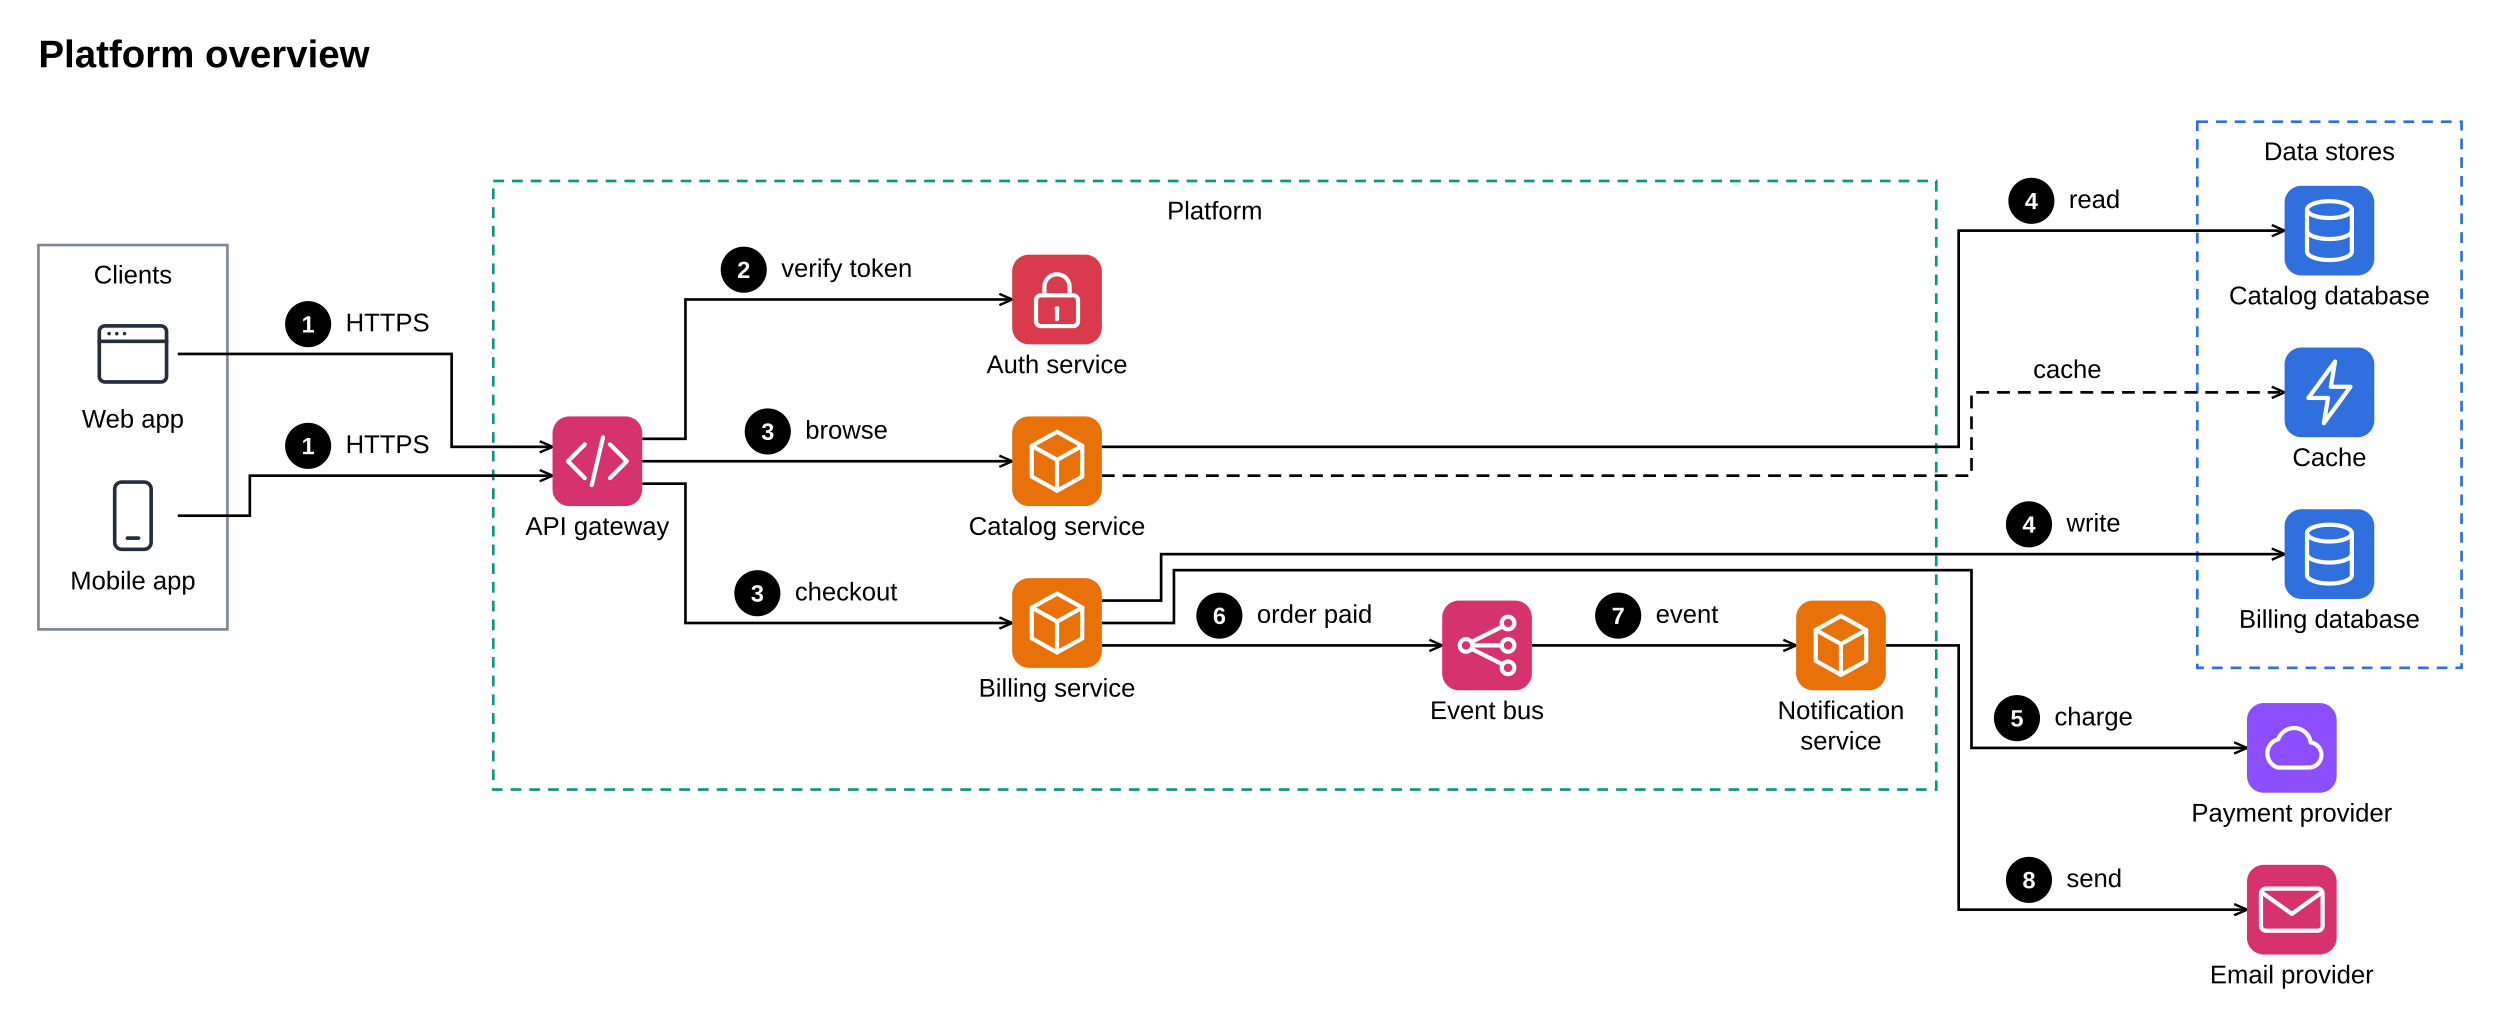
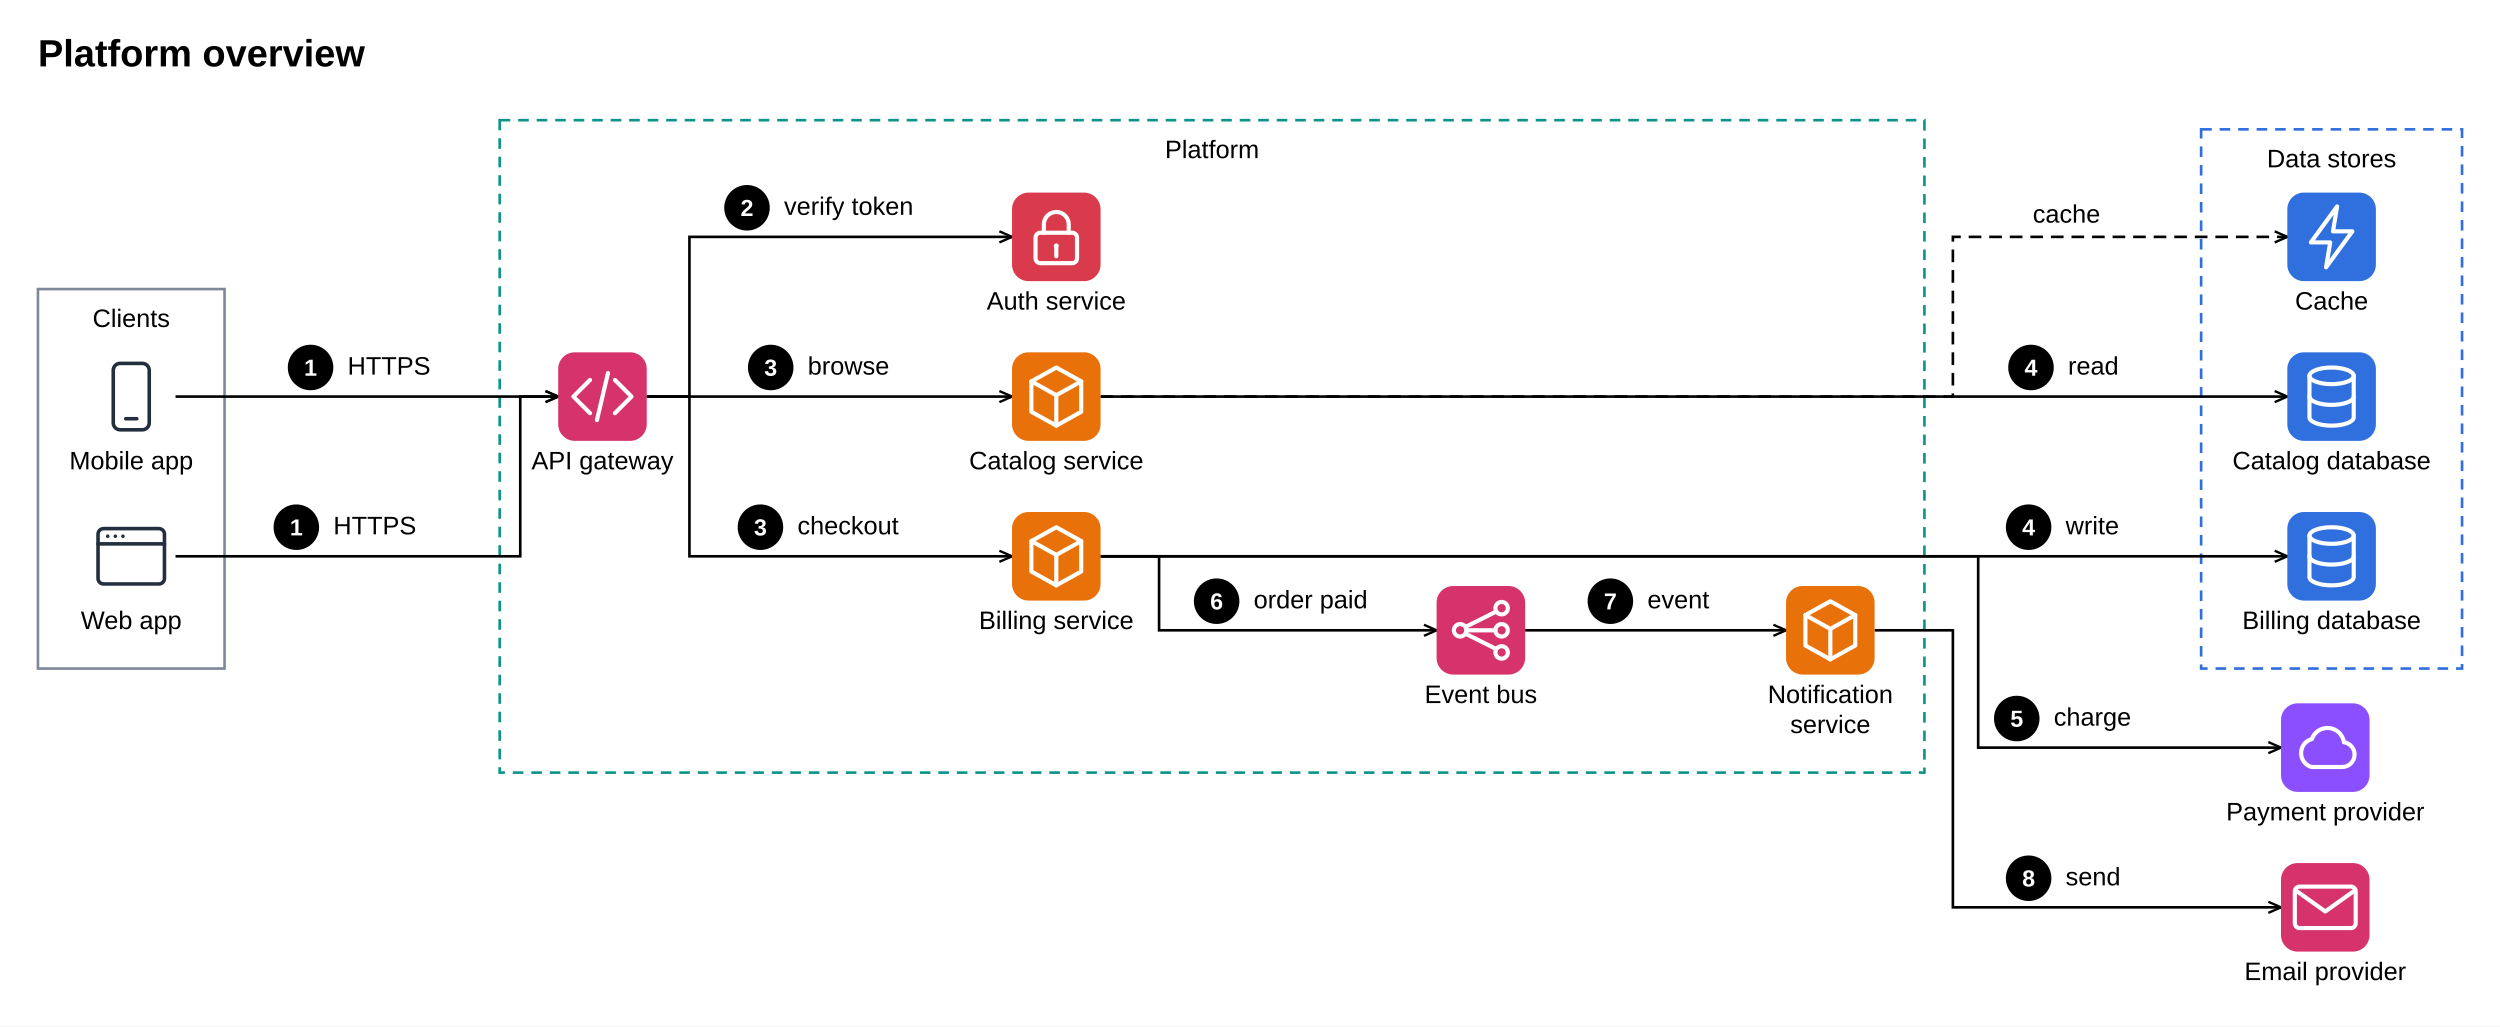
- <svg xmlns="http://www.w3.org/2000/svg" width="1561" height="643" viewBox="0 0 1561 643" font-family="Liberation Sans" font-size="16">
+ <svg xmlns="http://www.w3.org/2000/svg" width="1581" height="649" viewBox="0 0 1581 649" font-family="Liberation Sans" font-size="16">
  <defs>
    <marker id="ah" viewBox="0 0 10 10" refX="9" refY="5" markerWidth="10" markerHeight="10" markerUnits="userSpaceOnUse" orient="auto">
      <path d="M1 1.5 L9 5 L1 8.5" fill="none" stroke="#000" stroke-width="1.5" />
    </marker>
    <marker id="ahs" viewBox="0 0 10 10" refX="1" refY="5" markerWidth="10" markerHeight="10" markerUnits="userSpaceOnUse" orient="auto">
      <path d="M9 1.5 L1 5 L9 8.5" fill="none" stroke="#000" stroke-width="1.5" />
    </marker>
    <symbol id="s0" viewBox="0 0 64 64">
      <g fill="none" stroke="#232F3E" stroke-width="2.6" stroke-linecap="round" stroke-linejoin="round">
        <rect x="8" y="12" width="48" height="40" rx="4" />
        <path d="M8 23h48" />
        <circle cx="15" cy="17.5" r="1.3" fill="#232F3E" stroke="none" />
        <circle cx="20.5" cy="17.5" r="1.3" fill="#232F3E" stroke="none" />
        <circle cx="26" cy="17.5" r="1.3" fill="#232F3E" stroke="none" />
      </g>
    </symbol>
    <symbol id="s1" viewBox="0 0 64 64">
      <g fill="none" stroke="#232F3E" stroke-width="2.6" stroke-linecap="round" stroke-linejoin="round">
        <rect x="19" y="8" width="26" height="48" rx="5" />
        <path d="M28 48h8" />
      </g>
    </symbol>
    <symbol id="s2" viewBox="0 0 64 64">
      <rect width="64" height="64" rx="12" fill="#D6336C" />
      <g fill="none" stroke="#fff" stroke-width="3" stroke-linecap="round" stroke-linejoin="round">
        <path d="M23 20L11 32l12 12M41 20l12 12-12 12M36 15l-8 34" />
      </g>
    </symbol>
    <symbol id="s3" viewBox="0 0 64 64">
      <rect width="64" height="64" rx="12" fill="#D93A4C" />
      <g fill="none" stroke="#fff" stroke-width="3" stroke-linecap="round" stroke-linejoin="round">
        <rect x="17" y="29" width="30" height="22" rx="3.5" />
        <path d="M23 29v-6a9 9 0 0 1 18 0v6" />
        <circle cx="32" cy="38.5" r="1.8" fill="#fff" stroke="none" />
        <path d="M32 40v6" />
      </g>
    </symbol>
    <symbol id="s4" viewBox="0 0 64 64">
      <rect width="64" height="64" rx="12" fill="#E8710A" />
      <g fill="none" stroke="#fff" stroke-width="3" stroke-linecap="round" stroke-linejoin="round">
        <path d="M32 11l18 10v22L32 53 14 43V21z" />
        <path d="M14 21l18 10 18-10M32 31v22" />
      </g>
    </symbol>
    <symbol id="s5" viewBox="0 0 64 64">
      <rect width="64" height="64" rx="12" fill="#D6336C" />
      <g fill="none" stroke="#fff" stroke-width="3" stroke-linecap="round" stroke-linejoin="round">
        <circle cx="17" cy="32" r="4.5" />
        <circle cx="47" cy="16" r="4.5" />
        <circle cx="47" cy="32" r="4.5" />
        <circle cx="47" cy="48" r="4.5" />
        <path d="M21.5 32h21M21 29.5l22-11M21 34.5l22 11" />
      </g>
    </symbol>
    <symbol id="s6" viewBox="0 0 64 64">
      <rect width="64" height="64" rx="12" fill="#2F6FDE" />
      <g fill="none" stroke="#fff" stroke-width="3" stroke-linecap="round" stroke-linejoin="round">
        <ellipse cx="32" cy="17" rx="16" ry="6" />
        <path d="M16 17v30c0 3.3 7.2 6 16 6s16-2.7 16-6V17" />
        <path d="M16 32c0 3.3 7.2 6 16 6s16-2.7 16-6" />
      </g>
    </symbol>
    <symbol id="s7" viewBox="0 0 64 64">
      <rect width="64" height="64" rx="12" fill="#2F6FDE" />
      <g fill="none" stroke="#fff" stroke-width="3" stroke-linecap="round" stroke-linejoin="round">
        <path d="M36 10L17 36h14l-3 18 19-26H33z" />
      </g>
    </symbol>
    <symbol id="s8" viewBox="0 0 64 64">
      <rect width="64" height="64" rx="12" fill="#8C4FFF" />
      <g fill="none" stroke="#fff" stroke-width="3" stroke-linecap="round" stroke-linejoin="round">
        <path d="M22 46h22a9 9 0 0 0 1.5-17.9 12 12 0 0 0-23.2-2.3A10.5 10.5 0 0 0 22 46z" />
      </g>
    </symbol>
    <symbol id="s9" viewBox="0 0 64 64">
      <rect width="64" height="64" rx="12" fill="#D6336C" />
      <g fill="none" stroke="#fff" stroke-width="3" stroke-linecap="round" stroke-linejoin="round">
        <rect x="10" y="17" width="44" height="30" rx="3.5" />
        <path d="M11 20l21 15 21-15" />
      </g>
    </symbol>
  </defs>
-   <rect width="1561" height="643" fill="#fff" />
+   <rect width="1581" height="649" fill="#fff" />
  <text x="24" y="42" font-size="24" font-weight="bold" fill="#000">Platform overview</text>
  <g transform="translate(0 52)">
-     <rect x="24" y="101" width="118" height="240" fill="none" stroke="#7D8998" stroke-width="1.67" />
-     <text x="83" y="125" text-anchor="middle" fill="#000">Clients</text>
-     <rect x="308" y="61" width="901" height="380" fill="none" stroke="#0D9488" stroke-width="1.67" stroke-dasharray="6.7 5" />
-     <text x="758.5" y="85" text-anchor="middle" fill="#000">Platform</text>
-     <rect x="1372" y="24" width="165" height="341" fill="none" stroke="#2F6FDE" stroke-width="1.67" stroke-dasharray="6.7 5" />
-     <text x="1454.5" y="48" text-anchor="middle" fill="#000">Data stores</text>
-     <polyline points="111,169 282,169 282,227 345,227" fill="none" stroke="#000" stroke-width="1.67" marker-end="url(#ah)" />
-     <polyline points="111,270 156,270 156,245 345,245" fill="none" stroke="#000" stroke-width="1.67" marker-end="url(#ah)" />
-     <polyline points="401,222 428,222 428,135 632,135" fill="none" stroke="#000" stroke-width="1.67" marker-end="url(#ah)" />
-     <polyline points="401,236 632,236" fill="none" stroke="#000" stroke-width="1.67" marker-end="url(#ah)" />
-     <polyline points="401,250 428,250 428,337 632,337" fill="none" stroke="#000" stroke-width="1.67" marker-end="url(#ah)" />
-     <polyline points="688,227 1223,227 1223,92 1426.5,92" fill="none" stroke="#000" stroke-width="1.67" marker-end="url(#ah)" />
-     <polyline points="688,245 1231,245 1231,193 1426.5,193" fill="none" stroke="#000" stroke-width="1.67" stroke-dasharray="8 5" marker-end="url(#ah)" />
-     <polyline points="688,323 725,323 725,294 1426.5,294" fill="none" stroke="#000" stroke-width="1.67" marker-end="url(#ah)" />
-     <polyline points="688,337 733,337 733,304 1231,304 1231,415 1403,415" fill="none" stroke="#000" stroke-width="1.67" marker-end="url(#ah)" />
-     <polyline points="688,351 900.5,351" fill="none" stroke="#000" stroke-width="1.67" marker-end="url(#ah)" />
-     <polyline points="956.5,351 1121.5,351" fill="none" stroke="#000" stroke-width="1.67" marker-end="url(#ah)" />
-     <polyline points="1177.5,351 1223,351 1223,516 1403,516" fill="none" stroke="#000" stroke-width="1.67" marker-end="url(#ah)" />
-     <rect x="177" y="135" width="96" height="30.8" fill="#fff" />
-     <circle cx="192.4" cy="150.4" r="14.4" fill="#000" />
-     <text x="192.4" y="155.6" text-anchor="middle" font-weight="bold" font-size="14.7" fill="#fff">1</text>
-     <text x="215.8" y="154.9" fill="#000">HTTPS</text>
-     <rect x="177" y="211" width="96" height="30.8" fill="#fff" />
-     <circle cx="192.4" cy="226.4" r="14.4" fill="#000" />
-     <text x="192.4" y="231.6" text-anchor="middle" font-weight="bold" font-size="14.7" fill="#fff">1</text>
-     <text x="215.8" y="230.9" fill="#000">HTTPS</text>
-     <rect x="449" y="101" width="125" height="30.8" fill="#fff" />
-     <circle cx="464.4" cy="116.4" r="14.4" fill="#000" />
-     <text x="464.4" y="121.6" text-anchor="middle" font-weight="bold" font-size="14.7" fill="#fff">2</text>
-     <text x="487.8" y="120.9" fill="#000">verify token</text>
-     <rect x="464" y="202" width="95" height="30.8" fill="#fff" />
-     <circle cx="479.4" cy="217.4" r="14.4" fill="#000" />
-     <text x="479.4" y="222.6" text-anchor="middle" font-weight="bold" font-size="14.7" fill="#fff">3</text>
-     <text x="502.8" y="221.9" fill="#000">browse</text>
-     <rect x="457.5" y="303" width="108" height="30.8" fill="#fff" />
-     <circle cx="472.9" cy="318.4" r="14.4" fill="#000" />
-     <text x="472.9" y="323.6" text-anchor="middle" font-weight="bold" font-size="14.7" fill="#fff">3</text>
-     <text x="496.3" y="322.9" fill="#000">checkout</text>
-     <rect x="1253" y="58" width="75" height="30.8" fill="#fff" />
-     <circle cx="1268.4" cy="73.4" r="14.4" fill="#000" />
-     <text x="1268.4" y="78.6" text-anchor="middle" font-weight="bold" font-size="14.7" fill="#fff">4</text>
-     <text x="1291.8" y="77.9" fill="#000">read</text>
-     <rect x="1264.5" y="169" width="52" height="21" fill="#fff" />
-     <text x="1269.5" y="184" fill="#000">cache</text>
-     <rect x="1251.5" y="260" width="78" height="30.8" fill="#fff" />
-     <circle cx="1266.9" cy="275.4" r="14.4" fill="#000" />
-     <text x="1266.9" y="280.6" text-anchor="middle" font-weight="bold" font-size="14.7" fill="#fff">4</text>
-     <text x="1290.3" y="279.9" fill="#000">write</text>
-     <rect x="1244" y="381" width="93" height="30.8" fill="#fff" />
-     <circle cx="1259.4" cy="396.4" r="14.4" fill="#000" />
-     <text x="1259.4" y="401.6" text-anchor="middle" font-weight="bold" font-size="14.7" fill="#fff">5</text>
-     <text x="1282.8" y="400.9" fill="#000">charge</text>
-     <rect x="746" y="317" width="116" height="30.8" fill="#fff" />
-     <circle cx="761.4" cy="332.4" r="14.4" fill="#000" />
-     <text x="761.4" y="337.6" text-anchor="middle" font-weight="bold" font-size="14.7" fill="#fff">6</text>
-     <text x="784.8" y="336.9" fill="#000">order paid</text>
-     <rect x="995" y="317" width="84" height="30.8" fill="#fff" />
-     <circle cx="1010.4" cy="332.4" r="14.4" fill="#000" />
-     <text x="1010.4" y="337.6" text-anchor="middle" font-weight="bold" font-size="14.7" fill="#fff">7</text>
-     <text x="1033.8" y="336.9" fill="#000">event</text>
-     <rect x="1251.5" y="482" width="78" height="30.8" fill="#fff" />
-     <circle cx="1266.9" cy="497.4" r="14.4" fill="#000" />
-     <text x="1266.9" y="502.6" text-anchor="middle" font-weight="bold" font-size="14.7" fill="#fff">8</text>
-     <text x="1290.3" y="501.9" fill="#000">send</text>
-     <use href="#s0" x="55" y="141" width="56" height="56" />
-     <text x="83" y="215" text-anchor="middle" fill="#000">Web app</text>
-     <use href="#s1" x="55" y="242" width="56" height="56" />
-     <text x="83" y="316" text-anchor="middle" fill="#000">Mobile app</text>
-     <use href="#s2" x="345" y="208" width="56" height="56" />
-     <text x="373" y="282" text-anchor="middle" fill="#000">API gateway</text>
-     <use href="#s3" x="632" y="107" width="56" height="56" />
-     <text x="660" y="181" text-anchor="middle" fill="#000">Auth service</text>
-     <use href="#s4" x="632" y="208" width="56" height="56" />
-     <text x="660" y="282" text-anchor="middle" fill="#000">Catalog service</text>
-     <use href="#s4" x="632" y="309" width="56" height="56" />
-     <text x="660" y="383" text-anchor="middle" fill="#000">Billing service</text>
-     <use href="#s5" x="900.5" y="323" width="56" height="56" />
-     <text x="928.5" y="397" text-anchor="middle" fill="#000">Event bus</text>
-     <use href="#s4" x="1121.5" y="323" width="56" height="56" />
-     <text x="1149.5" y="397" text-anchor="middle" fill="#000">Notification</text>
-     <text x="1149.5" y="416" text-anchor="middle" fill="#000">service</text>
-     <use href="#s6" x="1426.5" y="64" width="56" height="56" />
-     <text x="1454.5" y="138" text-anchor="middle" fill="#000">Catalog database</text>
-     <use href="#s6" x="1426.5" y="266" width="56" height="56" />
-     <text x="1454.5" y="340" text-anchor="middle" fill="#000">Billing database</text>
-     <use href="#s7" x="1426.5" y="165" width="56" height="56" />
-     <text x="1454.5" y="239" text-anchor="middle" fill="#000">Cache</text>
-     <use href="#s8" x="1403" y="387" width="56" height="56" />
-     <text x="1431" y="461" text-anchor="middle" fill="#000">Payment provider</text>
-     <use href="#s9" x="1403" y="488" width="56" height="56" />
-     <text x="1431" y="562" text-anchor="middle" fill="#000">Email provider</text>
+     <rect x="24" y="130.8" width="118" height="240" fill="none" stroke="#7D8998" stroke-width="1.67" />
+     <text x="83" y="154.8" text-anchor="middle" fill="#000">Clients</text>
+     <rect x="316" y="24" width="901" height="412.6" fill="none" stroke="#0D9488" stroke-width="1.67" stroke-dasharray="6.7 5" />
+     <text x="766.5" y="48" text-anchor="middle" fill="#000">Platform</text>
+     <rect x="1392" y="29.8" width="165" height="341" fill="none" stroke="#2F6FDE" stroke-width="1.67" stroke-dasharray="6.7 5" />
+     <text x="1474.5" y="53.8" text-anchor="middle" fill="#000">Data stores</text>
+     <polyline points="111,299.8 329,299.8 329,198.8 353,198.8" fill="none" stroke="#000" stroke-width="1.67" marker-end="url(#ah)" />
+     <polyline points="111,198.8 353,198.8" fill="none" stroke="#000" stroke-width="1.67" marker-end="url(#ah)" />
+     <polyline points="409,198.8 436,198.8 436,97.8 640,97.8" fill="none" stroke="#000" stroke-width="1.67" marker-end="url(#ah)" />
+     <polyline points="409,198.8 640,198.8" fill="none" stroke="#000" stroke-width="1.67" marker-end="url(#ah)" />
+     <polyline points="409,198.8 436,198.8 436,299.8 640,299.8" fill="none" stroke="#000" stroke-width="1.67" marker-end="url(#ah)" />
+     <polyline points="696,198.8 1446.5,198.8" fill="none" stroke="#000" stroke-width="1.67" marker-end="url(#ah)" />
+     <polyline points="696,198.8 1235,198.8 1235,97.8 1446.5,97.8" fill="none" stroke="#000" stroke-width="1.67" stroke-dasharray="8 5" marker-end="url(#ah)" />
+     <polyline points="696,299.8 1446.5,299.8" fill="none" stroke="#000" stroke-width="1.67" marker-end="url(#ah)" />
+     <polyline points="696,299.8 1251,299.8 1251,420.8 1442.5,420.8" fill="none" stroke="#000" stroke-width="1.67" marker-end="url(#ah)" />
+     <polyline points="696,299.8 733,299.8 733,346.6 908.5,346.6" fill="none" stroke="#000" stroke-width="1.67" marker-end="url(#ah)" />
+     <polyline points="964.5,346.6 1129.5,346.6" fill="none" stroke="#000" stroke-width="1.67" marker-end="url(#ah)" />
+     <polyline points="1185.5,346.6 1235,346.6 1235,521.8 1442.5,521.8" fill="none" stroke="#000" stroke-width="1.67" marker-end="url(#ah)" />
+     <rect x="172" y="266" width="96" height="30.8" fill="#fff" />
+     <circle cx="187.4" cy="281.4" r="14.4" fill="#000" />
+     <text x="187.4" y="286.6" text-anchor="middle" font-weight="bold" font-size="14.7" fill="#fff">1</text>
+     <text x="210.8" y="285.9" fill="#000">HTTPS</text>
+     <rect x="181" y="165" width="96" height="30.8" fill="#fff" />
+     <circle cx="196.4" cy="180.4" r="14.4" fill="#000" />
+     <text x="196.4" y="185.6" text-anchor="middle" font-weight="bold" font-size="14.7" fill="#fff">1</text>
+     <text x="219.8" y="184.9" fill="#000">HTTPS</text>
+     <rect x="457" y="64" width="125" height="30.8" fill="#fff" />
+     <circle cx="472.4" cy="79.4" r="14.4" fill="#000" />
+     <text x="472.4" y="84.6" text-anchor="middle" font-weight="bold" font-size="14.7" fill="#fff">2</text>
+     <text x="495.8" y="83.9" fill="#000">verify token</text>
+     <rect x="472" y="165" width="95" height="30.8" fill="#fff" />
+     <circle cx="487.4" cy="180.4" r="14.4" fill="#000" />
+     <text x="487.4" y="185.6" text-anchor="middle" font-weight="bold" font-size="14.7" fill="#fff">3</text>
+     <text x="510.8" y="184.9" fill="#000">browse</text>
+     <rect x="465.5" y="266" width="108" height="30.8" fill="#fff" />
+     <circle cx="480.9" cy="281.4" r="14.4" fill="#000" />
+     <text x="480.9" y="286.6" text-anchor="middle" font-weight="bold" font-size="14.7" fill="#fff">3</text>
+     <text x="504.3" y="285.9" fill="#000">checkout</text>
+     <rect x="1269" y="165" width="75" height="30.8" fill="#fff" />
+     <circle cx="1284.4" cy="180.4" r="14.4" fill="#000" />
+     <text x="1284.4" y="185.6" text-anchor="middle" font-weight="bold" font-size="14.7" fill="#fff">4</text>
+     <text x="1307.8" y="184.9" fill="#000">read</text>
+     <rect x="1280.5" y="73.8" width="52" height="21" fill="#fff" />
+     <text x="1285.5" y="88.8" fill="#000">cache</text>
+     <rect x="1267.5" y="266" width="78" height="30.8" fill="#fff" />
+     <circle cx="1282.9" cy="281.4" r="14.4" fill="#000" />
+     <text x="1282.9" y="286.6" text-anchor="middle" font-weight="bold" font-size="14.7" fill="#fff">4</text>
+     <text x="1306.3" y="285.9" fill="#000">write</text>
+     <rect x="1260" y="387" width="93" height="30.8" fill="#fff" />
+     <circle cx="1275.4" cy="402.4" r="14.4" fill="#000" />
+     <text x="1275.4" y="407.6" text-anchor="middle" font-weight="bold" font-size="14.7" fill="#fff">5</text>
+     <text x="1298.8" y="406.9" fill="#000">charge</text>
+     <rect x="754" y="312.8" width="116" height="30.8" fill="#fff" />
+     <circle cx="769.4" cy="328.2" r="14.4" fill="#000" />
+     <text x="769.4" y="333.4" text-anchor="middle" font-weight="bold" font-size="14.7" fill="#fff">6</text>
+     <text x="792.8" y="332.7" fill="#000">order paid</text>
+     <rect x="1003" y="312.8" width="84" height="30.8" fill="#fff" />
+     <circle cx="1018.4" cy="328.2" r="14.4" fill="#000" />
+     <text x="1018.4" y="333.4" text-anchor="middle" font-weight="bold" font-size="14.7" fill="#fff">7</text>
+     <text x="1041.8" y="332.7" fill="#000">event</text>
+     <rect x="1267.5" y="488" width="78" height="30.8" fill="#fff" />
+     <circle cx="1282.9" cy="503.4" r="14.4" fill="#000" />
+     <text x="1282.9" y="508.6" text-anchor="middle" font-weight="bold" font-size="14.7" fill="#fff">8</text>
+     <text x="1306.3" y="507.9" fill="#000">send</text>
+     <use href="#s0" x="55" y="271.8" width="56" height="56" />
+     <text x="83" y="345.8" text-anchor="middle" fill="#000">Web app</text>
+     <use href="#s1" x="55" y="170.8" width="56" height="56" />
+     <text x="83" y="244.8" text-anchor="middle" fill="#000">Mobile app</text>
+     <use href="#s2" x="353" y="170.8" width="56" height="56" />
+     <text x="381" y="244.8" text-anchor="middle" fill="#000">API gateway</text>
+     <use href="#s3" x="640" y="69.8" width="56" height="56" />
+     <text x="668" y="143.8" text-anchor="middle" fill="#000">Auth service</text>
+     <use href="#s4" x="640" y="170.8" width="56" height="56" />
+     <text x="668" y="244.8" text-anchor="middle" fill="#000">Catalog service</text>
+     <use href="#s4" x="640" y="271.8" width="56" height="56" />
+     <text x="668" y="345.8" text-anchor="middle" fill="#000">Billing service</text>
+     <use href="#s5" x="908.5" y="318.6" width="56" height="56" />
+     <text x="936.5" y="392.6" text-anchor="middle" fill="#000">Event bus</text>
+     <use href="#s4" x="1129.5" y="318.6" width="56" height="56" />
+     <text x="1157.5" y="392.6" text-anchor="middle" fill="#000">Notification</text>
+     <text x="1157.5" y="411.6" text-anchor="middle" fill="#000">service</text>
+     <use href="#s6" x="1446.5" y="170.8" width="56" height="56" />
+     <text x="1474.5" y="244.8" text-anchor="middle" fill="#000">Catalog database</text>
+     <use href="#s6" x="1446.5" y="271.8" width="56" height="56" />
+     <text x="1474.5" y="345.8" text-anchor="middle" fill="#000">Billing database</text>
+     <use href="#s7" x="1446.5" y="69.8" width="56" height="56" />
+     <text x="1474.5" y="143.8" text-anchor="middle" fill="#000">Cache</text>
+     <use href="#s8" x="1442.5" y="392.8" width="56" height="56" />
+     <text x="1470.5" y="466.8" text-anchor="middle" fill="#000">Payment provider</text>
+     <use href="#s9" x="1442.5" y="493.8" width="56" height="56" />
+     <text x="1470.5" y="567.8" text-anchor="middle" fill="#000">Email provider</text>
  </g>
</svg>
